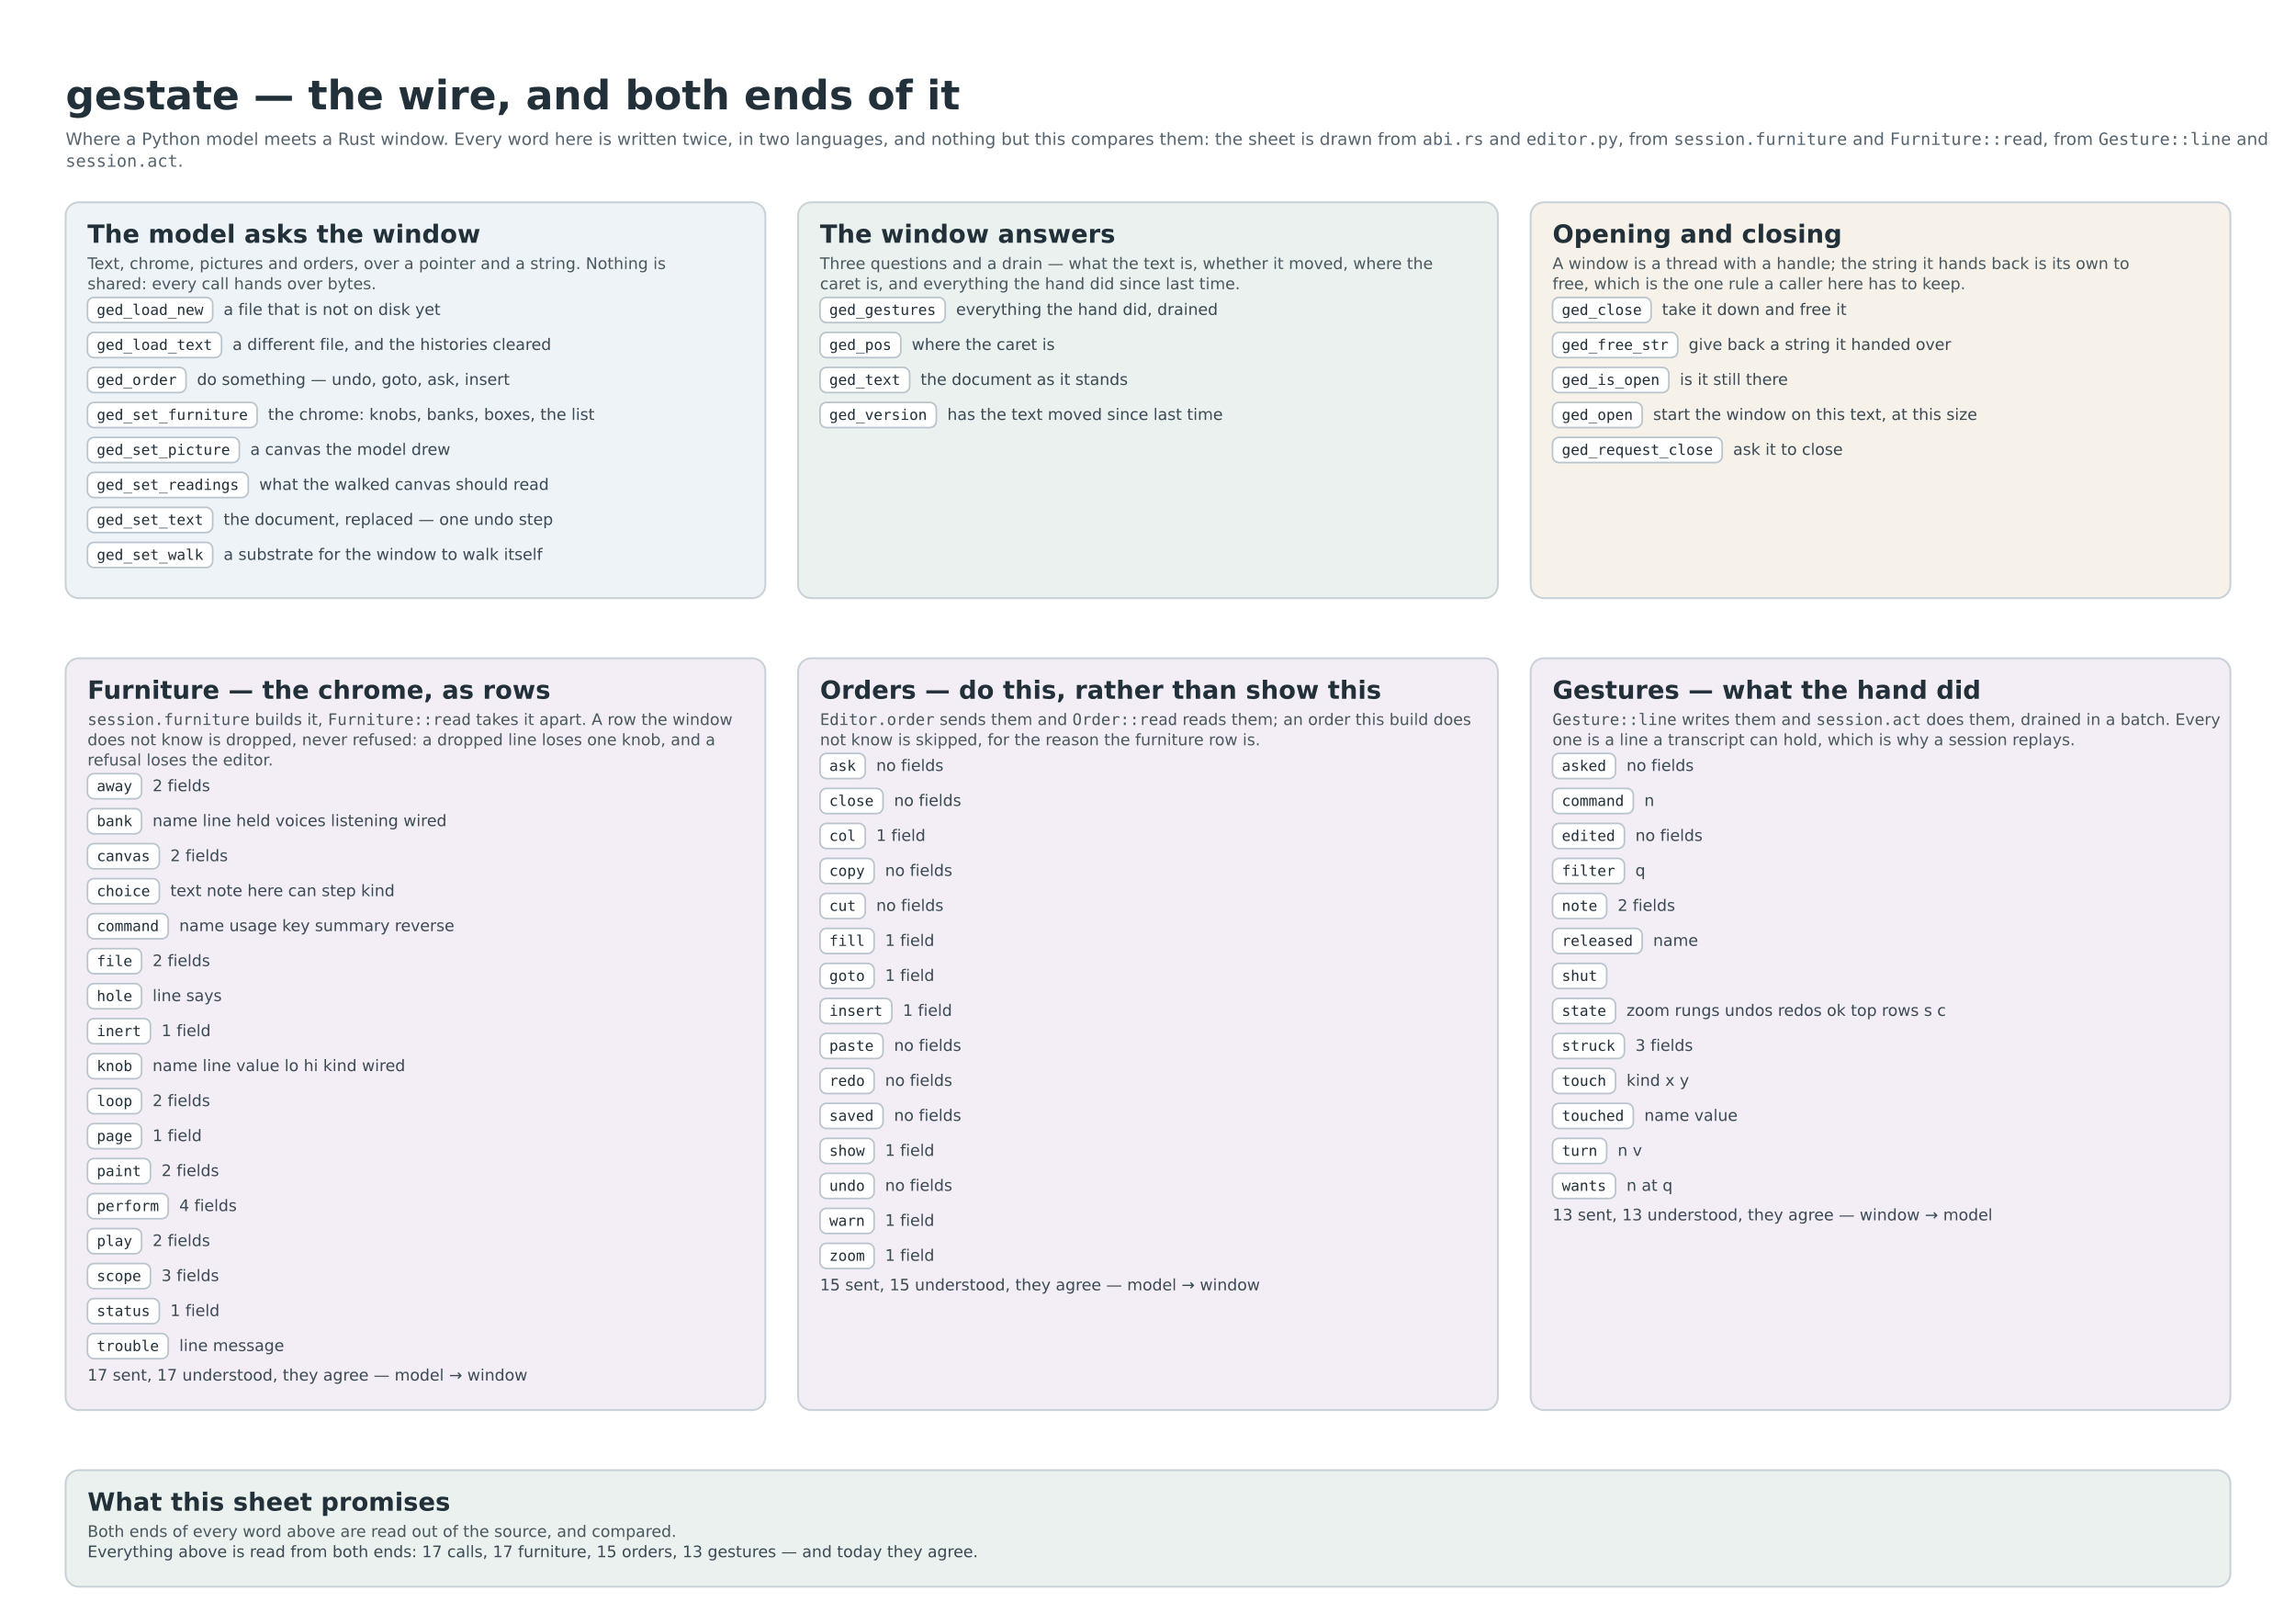
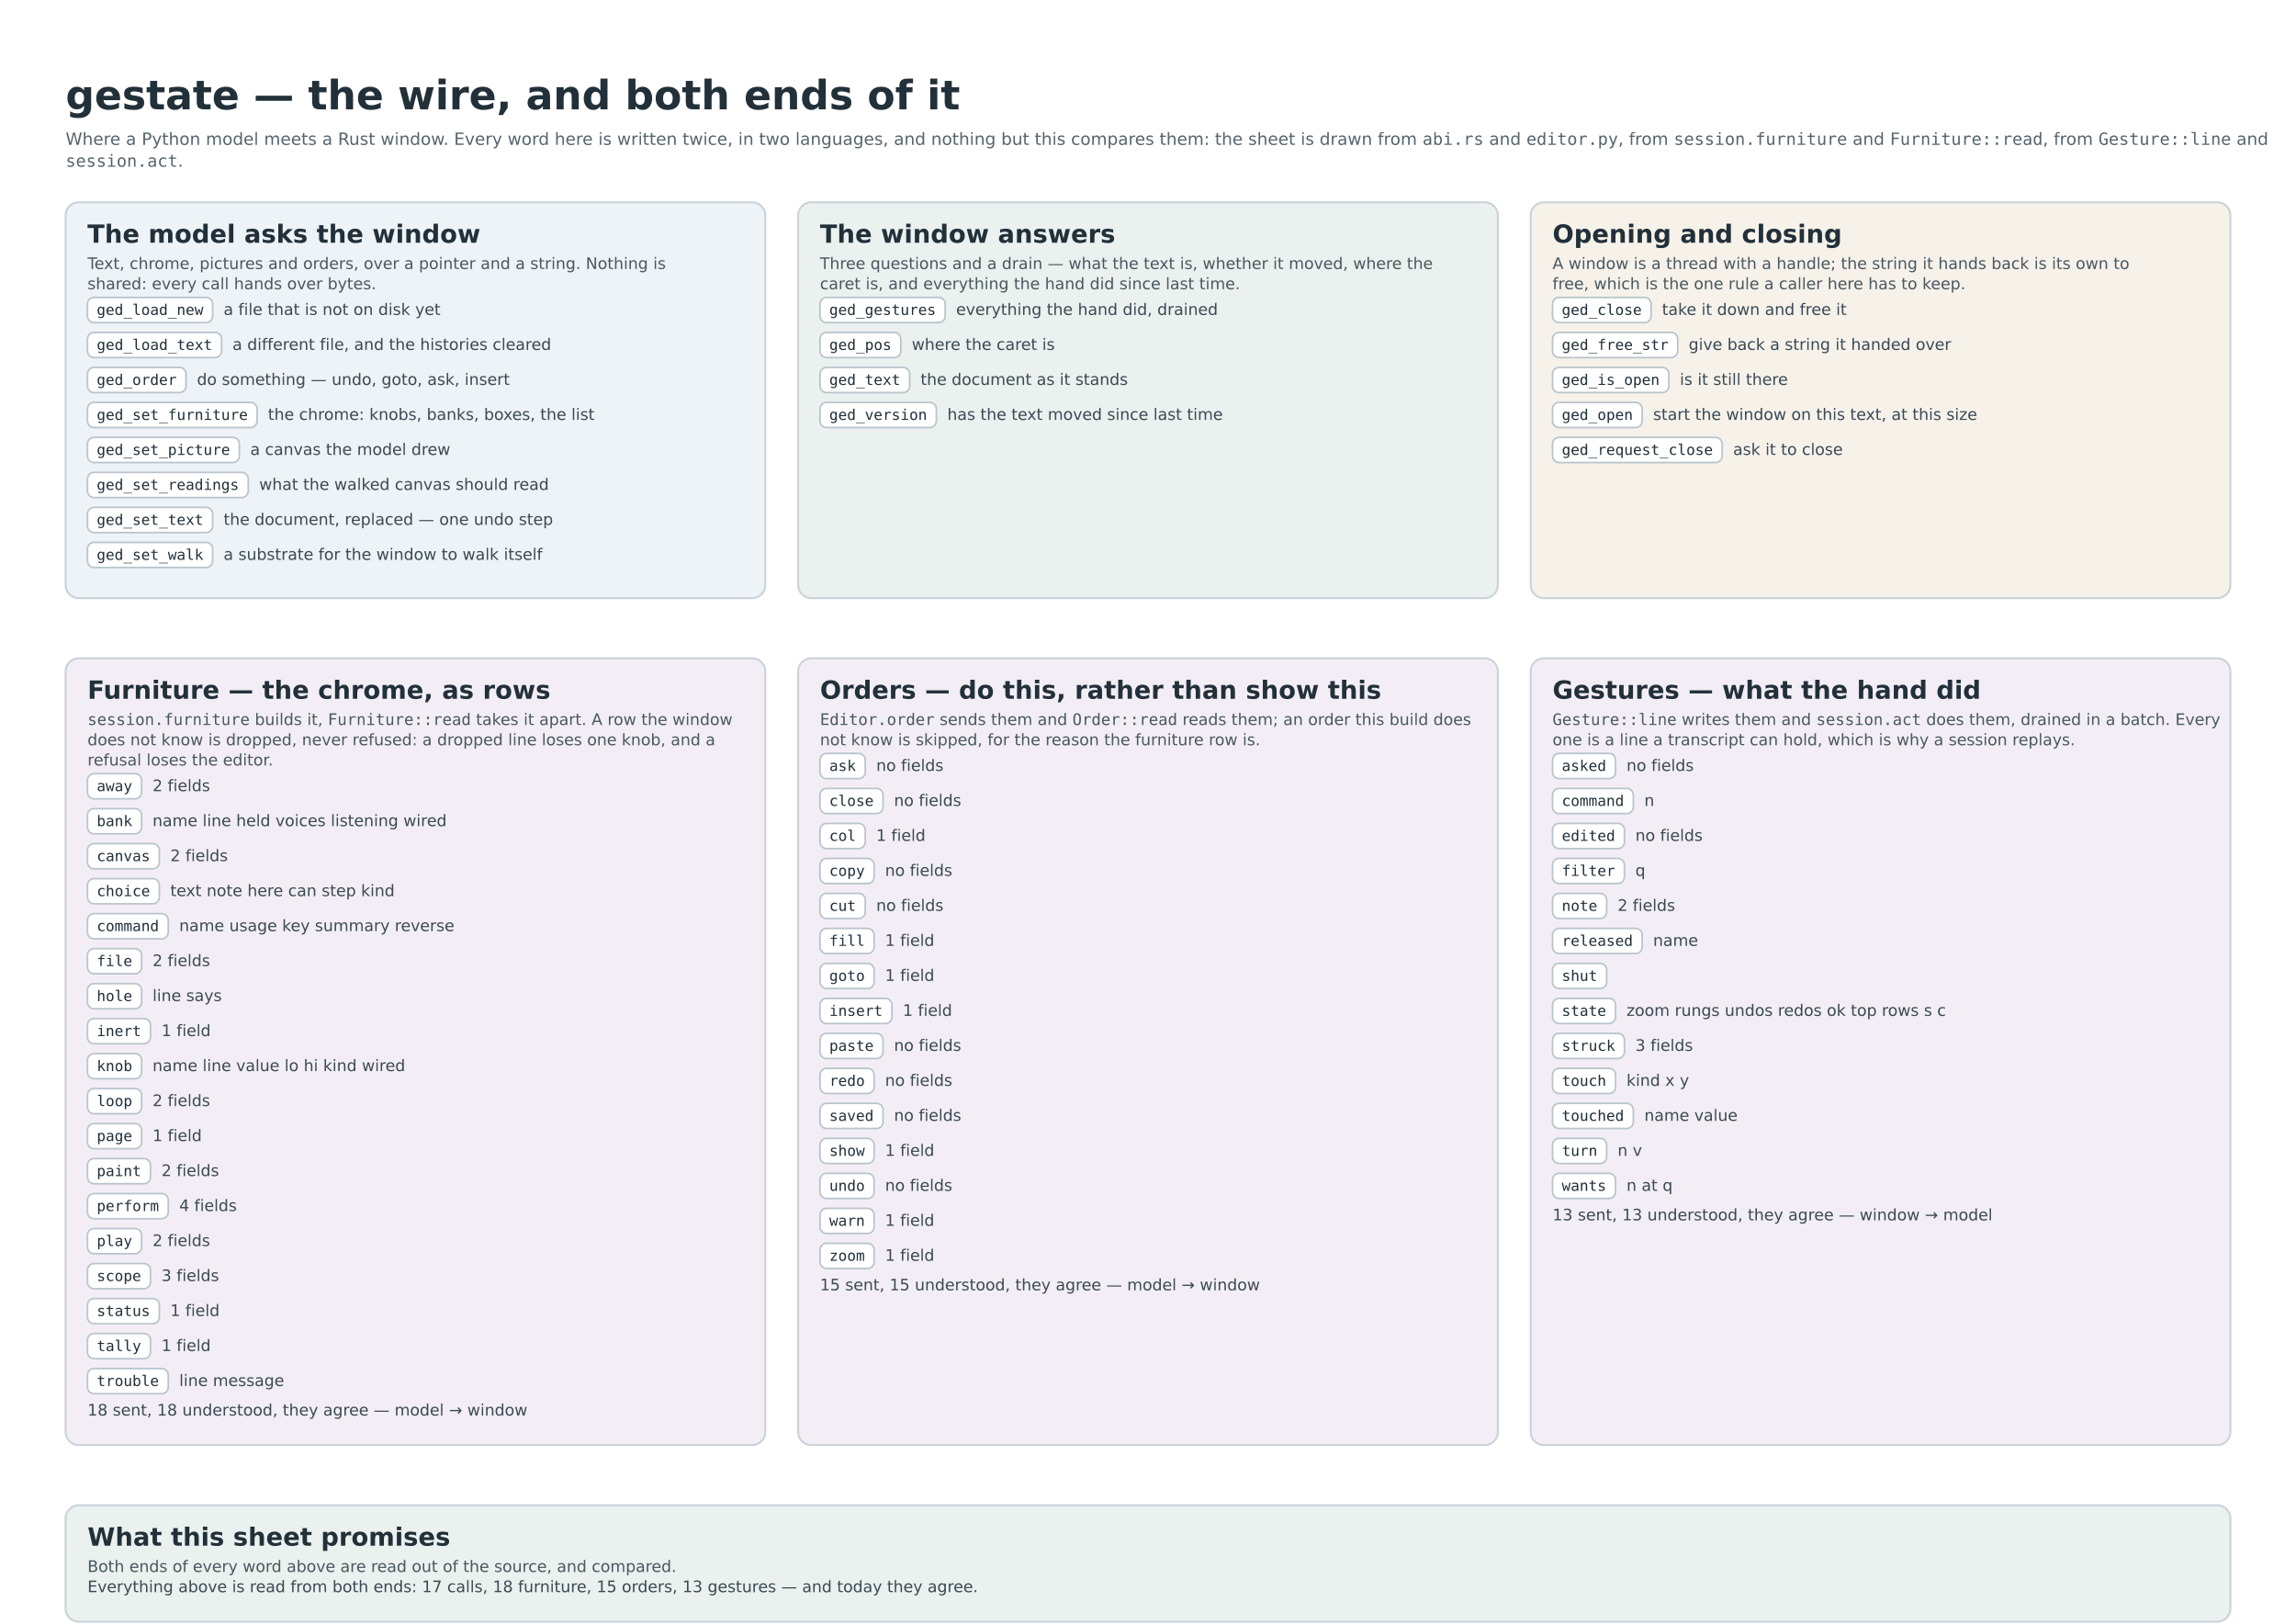
<svg xmlns="http://www.w3.org/2000/svg" width="420mm" height="297mm" viewBox="0 0 420 297">
  <defs>
    <marker id="tip" viewBox="0 0 10 10" refX="9" refY="5" markerWidth="5" markerHeight="5" orient="auto-start-reverse">
      <path d="M 0 1 L 9 5 L 0 9 z" fill="#3b4a55" />
    </marker>
  </defs>
  <style>
  text { font-family: 'DejaVu Sans', Verdana, sans-serif; fill: #22303a; }
  .mono, .chiptext { font-family: 'DejaVu Sans Mono', Consolas, monospace; }
  .title { font-size: 7.4px; font-weight: 700; }
  .subtitle { font-size: 3.1px; fill: #55646e; }
  .foot { font-size: 2.7px; fill: #6b7982; }
  .stamp { font-size: 2.9px; fill: #8a97a0; text-anchor: end; font-family: 'DejaVu Sans Mono', Consolas, monospace; }
  .lane { stroke: #c9d2d8; stroke-width: 0.35; }
  .lanetitle { font-size: 4.6px; font-weight: 700; }
  .step { font-size: 3.6px; font-weight: 700; }
  .stepnum { font-size: 3.2px; fill: #93a2ab; }
  .home { font-size: 2.6px; fill: #6b7982; text-anchor: end; }
  .refuses { font-size: 2.6px; fill: #8a5a5a; }
  .note { font-size: 2.9px; fill: #4a5860; }
  .extra { font-size: 2.9px; fill: #3b4a55; }
  .chip { fill: #ffffff; stroke: #b9c4cc; stroke-width: 0.3; }
  .chiptext { font-size: 2.7px; text-anchor: middle; }
  .edge { stroke: #3b4a55; stroke-width: 0.55; fill: none; }
  .edgetext { font-size: 2.7px; fill: #3b4a55; text-anchor: middle; }
</style>
  <rect x="0" y="0" width="420" height="297" fill="#ffffff" />
  <text class="title" x="12.00" y="20.00">gestate — the wire, and both ends of it</text>
  <text class="subtitle" x="12.00" y="26.50">Where a Python model meets a Rust window. Every word here is written twice, in two languages, and nothing but this compares them: the sheet is drawn from <tspan class="mono">abi.rs</tspan> and <tspan class="mono">editor.py</tspan>, from <tspan class="mono">session.furniture</tspan> and <tspan class="mono">Furniture::read</tspan>, from <tspan class="mono">Gesture::line</tspan> and</text>
  <text class="subtitle" x="12.00" y="30.50">
    <tspan class="mono">session.act</tspan>.</text>
  <text class="foot" x="12.00" y="287.00">
    <tspan class="mono">test_atlas.py</tspan> fails when the two ends disagree — a word sent and never read, a call declared with the wrong arity, a type that means something else on the other side. This is the one sheet that is a test as well as a picture.</text>
-   <text class="stamp" x="408.00" y="287.00">gestate db44d4f · 2026-08-16+</text>
+   <text class="stamp" x="408.00" y="287.00">gestate a55c4dc · 2026-08-16+</text>
  <rect class="lane" x="12.00" y="37.00" width="128.00" height="72.40" rx="2.4" style="fill:#eef3f7" />
  <text class="lanetitle" x="16.00" y="44.40">The model asks the window</text>
  <text class="note" x="16.00" y="49.20">Text, chrome, pictures and orders, over a pointer and a string. Nothing is</text>
  <text class="note" x="16.00" y="52.90">shared: every call hands over bytes.</text>
  <rect class="chip" x="16.00" y="54.40" width="22.90" height="4.6" rx="1.2" />
  <text class="chiptext" x="27.45" y="57.60">ged_load_new</text>
  <text class="extra" x="40.90" y="57.60">a file that is not on disk yet</text>
  <rect class="chip" x="16.00" y="60.80" width="24.53" height="4.6" rx="1.2" />
  <text class="chiptext" x="28.27" y="64.00">ged_load_text</text>
  <text class="extra" x="42.53" y="64.00">a different file, and the histories cleared</text>
  <rect class="chip" x="16.00" y="67.20" width="18.03" height="4.6" rx="1.2" />
  <text class="chiptext" x="25.01" y="70.40">ged_order</text>
  <text class="extra" x="36.03" y="70.40">do something — undo, goto, ask, insert</text>
  <rect class="chip" x="16.00" y="73.60" width="31.03" height="4.6" rx="1.2" />
  <text class="chiptext" x="31.52" y="76.80">ged_set_furniture</text>
  <text class="extra" x="49.03" y="76.80">the chrome: knobs, banks, boxes, the list</text>
  <rect class="chip" x="16.00" y="80.00" width="27.78" height="4.6" rx="1.2" />
  <text class="chiptext" x="29.89" y="83.20">ged_set_picture</text>
  <text class="extra" x="45.78" y="83.20">a canvas the model drew</text>
  <rect class="chip" x="16.00" y="86.40" width="29.41" height="4.6" rx="1.2" />
  <text class="chiptext" x="30.70" y="89.60">ged_set_readings</text>
  <text class="extra" x="47.41" y="89.60">what the walked canvas should read</text>
  <rect class="chip" x="16.00" y="92.80" width="22.90" height="4.6" rx="1.2" />
  <text class="chiptext" x="27.45" y="96.00">ged_set_text</text>
  <text class="extra" x="40.90" y="96.00">the document, replaced — one undo step</text>
  <rect class="chip" x="16.00" y="99.20" width="22.90" height="4.6" rx="1.2" />
  <text class="chiptext" x="27.45" y="102.40">ged_set_walk</text>
  <text class="extra" x="40.90" y="102.40">a substrate for the window to walk itself</text>
  <rect class="lane" x="146.00" y="37.00" width="128.00" height="72.40" rx="2.4" style="fill:#eaf1ee" />
  <text class="lanetitle" x="150.00" y="44.40">The window answers</text>
  <text class="note" x="150.00" y="49.20">Three questions and a drain — what the text is, whether it moved, where the</text>
  <text class="note" x="150.00" y="52.90">caret is, and everything the hand did since last time.</text>
  <rect class="chip" x="150.00" y="54.40" width="22.90" height="4.6" rx="1.2" />
  <text class="chiptext" x="161.45" y="57.60">ged_gestures</text>
  <text class="extra" x="174.90" y="57.60">everything the hand did, drained</text>
  <rect class="chip" x="150.00" y="60.80" width="14.78" height="4.6" rx="1.2" />
  <text class="chiptext" x="157.39" y="64.00">ged_pos</text>
  <text class="extra" x="166.78" y="64.00">where the caret is</text>
  <rect class="chip" x="150.00" y="67.20" width="16.40" height="4.6" rx="1.2" />
  <text class="chiptext" x="158.20" y="70.40">ged_text</text>
  <text class="extra" x="168.40" y="70.40">the document as it stands</text>
  <rect class="chip" x="150.00" y="73.60" width="21.28" height="4.6" rx="1.2" />
  <text class="chiptext" x="160.64" y="76.80">ged_version</text>
  <text class="extra" x="173.28" y="76.80">has the text moved since last time</text>
  <rect class="lane" x="280.00" y="37.00" width="128.00" height="72.40" rx="2.4" style="fill:#f6f2ea" />
  <text class="lanetitle" x="284.00" y="44.40">Opening and closing</text>
  <text class="note" x="284.00" y="49.20">A window is a thread with a handle; the string it hands back is its own to</text>
  <text class="note" x="284.00" y="52.90">free, which is the one rule a caller here has to keep.</text>
  <rect class="chip" x="284.00" y="54.40" width="18.03" height="4.6" rx="1.2" />
  <text class="chiptext" x="293.01" y="57.60">ged_close</text>
  <text class="extra" x="304.03" y="57.60">take it down and free it</text>
  <rect class="chip" x="284.00" y="60.80" width="22.90" height="4.6" rx="1.2" />
  <text class="chiptext" x="295.45" y="64.00">ged_free_str</text>
  <text class="extra" x="308.90" y="64.00">give back a string it handed over</text>
  <rect class="chip" x="284.00" y="67.20" width="21.28" height="4.6" rx="1.2" />
  <text class="chiptext" x="294.64" y="70.40">ged_is_open</text>
  <text class="extra" x="307.28" y="70.40">is it still there</text>
  <rect class="chip" x="284.00" y="73.60" width="16.40" height="4.6" rx="1.2" />
  <text class="chiptext" x="292.20" y="76.80">ged_open</text>
  <text class="extra" x="302.40" y="76.80">start the window on this text, at this size</text>
  <rect class="chip" x="284.00" y="80.00" width="31.03" height="4.6" rx="1.2" />
  <text class="chiptext" x="299.52" y="83.20">ged_request_close</text>
  <text class="extra" x="317.03" y="83.20">ask it to close</text>
-   <rect class="lane" x="12.00" y="120.40" width="128.00" height="137.50" rx="2.4" style="fill:#f3eef5" />
+   <rect class="lane" x="12.00" y="120.40" width="128.00" height="143.90" rx="2.4" style="fill:#f3eef5" />
  <text class="lanetitle" x="16.00" y="127.80">Furniture — the chrome, as rows</text>
  <text class="note" x="16.00" y="132.60">
    <tspan class="mono">session.furniture</tspan> builds it, <tspan class="mono">Furniture::read</tspan> takes it apart. A row the window</text>
  <text class="note" x="16.00" y="136.30">does not know is dropped, never refused: a dropped line loses one knob, and a</text>
  <text class="note" x="16.00" y="140.00">refusal loses the editor.</text>
  <rect class="chip" x="16.00" y="141.50" width="9.90" height="4.6" rx="1.2" />
  <text class="chiptext" x="20.95" y="144.70">away</text>
  <text class="extra" x="27.90" y="144.70">2 fields</text>
  <rect class="chip" x="16.00" y="147.90" width="9.90" height="4.6" rx="1.2" />
  <text class="chiptext" x="20.95" y="151.10">bank</text>
  <text class="extra" x="27.90" y="151.10">name line held voices listening wired</text>
  <rect class="chip" x="16.00" y="154.30" width="13.15" height="4.6" rx="1.2" />
  <text class="chiptext" x="22.58" y="157.50">canvas</text>
  <text class="extra" x="31.15" y="157.50">2 fields</text>
  <rect class="chip" x="16.00" y="160.70" width="13.15" height="4.6" rx="1.2" />
  <text class="chiptext" x="22.58" y="163.90">choice</text>
  <text class="extra" x="31.15" y="163.90">text note here can step kind</text>
  <rect class="chip" x="16.00" y="167.10" width="14.78" height="4.6" rx="1.2" />
  <text class="chiptext" x="23.39" y="170.30">command</text>
  <text class="extra" x="32.78" y="170.30">name usage key summary reverse</text>
  <rect class="chip" x="16.00" y="173.50" width="9.90" height="4.6" rx="1.2" />
  <text class="chiptext" x="20.95" y="176.70">file</text>
  <text class="extra" x="27.90" y="176.70">2 fields</text>
  <rect class="chip" x="16.00" y="179.90" width="9.90" height="4.6" rx="1.2" />
  <text class="chiptext" x="20.95" y="183.10">hole</text>
  <text class="extra" x="27.90" y="183.10">line says</text>
  <rect class="chip" x="16.00" y="186.30" width="11.53" height="4.6" rx="1.2" />
  <text class="chiptext" x="21.76" y="189.50">inert</text>
  <text class="extra" x="29.53" y="189.50">1 field</text>
  <rect class="chip" x="16.00" y="192.70" width="9.90" height="4.6" rx="1.2" />
  <text class="chiptext" x="20.95" y="195.90">knob</text>
  <text class="extra" x="27.90" y="195.90">name line value lo hi kind wired</text>
  <rect class="chip" x="16.00" y="199.10" width="9.90" height="4.6" rx="1.2" />
  <text class="chiptext" x="20.95" y="202.30">loop</text>
  <text class="extra" x="27.90" y="202.30">2 fields</text>
  <rect class="chip" x="16.00" y="205.50" width="9.90" height="4.6" rx="1.2" />
  <text class="chiptext" x="20.95" y="208.70">page</text>
  <text class="extra" x="27.90" y="208.70">1 field</text>
  <rect class="chip" x="16.00" y="211.90" width="11.53" height="4.6" rx="1.2" />
  <text class="chiptext" x="21.76" y="215.10">paint</text>
  <text class="extra" x="29.53" y="215.10">2 fields</text>
  <rect class="chip" x="16.00" y="218.30" width="14.78" height="4.6" rx="1.2" />
  <text class="chiptext" x="23.39" y="221.50">perform</text>
  <text class="extra" x="32.78" y="221.50">4 fields</text>
  <rect class="chip" x="16.00" y="224.70" width="9.90" height="4.6" rx="1.2" />
  <text class="chiptext" x="20.95" y="227.90">play</text>
  <text class="extra" x="27.90" y="227.90">2 fields</text>
  <rect class="chip" x="16.00" y="231.10" width="11.53" height="4.6" rx="1.2" />
  <text class="chiptext" x="21.76" y="234.30">scope</text>
  <text class="extra" x="29.53" y="234.30">3 fields</text>
  <rect class="chip" x="16.00" y="237.50" width="13.15" height="4.6" rx="1.2" />
  <text class="chiptext" x="22.58" y="240.70">status</text>
  <text class="extra" x="31.15" y="240.70">1 field</text>
-   <rect class="chip" x="16.00" y="243.90" width="14.78" height="4.6" rx="1.2" />
-   <text class="chiptext" x="23.39" y="247.10">trouble</text>
-   <text class="extra" x="32.78" y="247.10">line message</text>
-   <text class="extra" x="16.00" y="252.50">17 sent, 17 understood, they agree — model → window</text>
-   <rect class="lane" x="146.00" y="120.40" width="128.00" height="137.50" rx="2.4" style="fill:#f3eef5" />
+   <rect class="chip" x="16.00" y="243.90" width="11.53" height="4.6" rx="1.2" />
+   <text class="chiptext" x="21.76" y="247.10">tally</text>
+   <text class="extra" x="29.53" y="247.10">1 field</text>
+   <rect class="chip" x="16.00" y="250.30" width="14.78" height="4.6" rx="1.2" />
+   <text class="chiptext" x="23.39" y="253.50">trouble</text>
+   <text class="extra" x="32.78" y="253.50">line message</text>
+   <text class="extra" x="16.00" y="258.90">18 sent, 18 understood, they agree — model → window</text>
+   <rect class="lane" x="146.00" y="120.40" width="128.00" height="143.90" rx="2.4" style="fill:#f3eef5" />
  <text class="lanetitle" x="150.00" y="127.80">Orders — do this, rather than show this</text>
  <text class="note" x="150.00" y="132.60">
    <tspan class="mono">Editor.order</tspan> sends them and <tspan class="mono">Order::read</tspan> reads them; an order this build does</text>
  <text class="note" x="150.00" y="136.30">not know is skipped, for the reason the furniture row is.</text>
  <rect class="chip" x="150.00" y="137.80" width="8.28" height="4.6" rx="1.2" />
  <text class="chiptext" x="154.14" y="141.00">ask</text>
  <text class="extra" x="160.28" y="141.00">no fields</text>
  <rect class="chip" x="150.00" y="144.20" width="11.53" height="4.6" rx="1.2" />
  <text class="chiptext" x="155.76" y="147.40">close</text>
  <text class="extra" x="163.53" y="147.40">no fields</text>
  <rect class="chip" x="150.00" y="150.60" width="8.28" height="4.6" rx="1.2" />
  <text class="chiptext" x="154.14" y="153.80">col</text>
  <text class="extra" x="160.28" y="153.80">1 field</text>
  <rect class="chip" x="150.00" y="157.00" width="9.90" height="4.6" rx="1.2" />
  <text class="chiptext" x="154.95" y="160.20">copy</text>
  <text class="extra" x="161.90" y="160.20">no fields</text>
  <rect class="chip" x="150.00" y="163.40" width="8.28" height="4.6" rx="1.2" />
  <text class="chiptext" x="154.14" y="166.60">cut</text>
  <text class="extra" x="160.28" y="166.60">no fields</text>
  <rect class="chip" x="150.00" y="169.80" width="9.90" height="4.6" rx="1.2" />
  <text class="chiptext" x="154.95" y="173.00">fill</text>
  <text class="extra" x="161.90" y="173.00">1 field</text>
  <rect class="chip" x="150.00" y="176.20" width="9.90" height="4.6" rx="1.2" />
  <text class="chiptext" x="154.95" y="179.40">goto</text>
  <text class="extra" x="161.90" y="179.40">1 field</text>
  <rect class="chip" x="150.00" y="182.60" width="13.15" height="4.6" rx="1.2" />
  <text class="chiptext" x="156.58" y="185.80">insert</text>
  <text class="extra" x="165.15" y="185.80">1 field</text>
  <rect class="chip" x="150.00" y="189.00" width="11.53" height="4.6" rx="1.2" />
  <text class="chiptext" x="155.76" y="192.20">paste</text>
  <text class="extra" x="163.53" y="192.20">no fields</text>
  <rect class="chip" x="150.00" y="195.40" width="9.90" height="4.6" rx="1.2" />
  <text class="chiptext" x="154.95" y="198.60">redo</text>
  <text class="extra" x="161.90" y="198.60">no fields</text>
  <rect class="chip" x="150.00" y="201.80" width="11.53" height="4.6" rx="1.2" />
  <text class="chiptext" x="155.76" y="205.00">saved</text>
  <text class="extra" x="163.53" y="205.00">no fields</text>
  <rect class="chip" x="150.00" y="208.20" width="9.90" height="4.6" rx="1.2" />
  <text class="chiptext" x="154.95" y="211.40">show</text>
  <text class="extra" x="161.90" y="211.40">1 field</text>
  <rect class="chip" x="150.00" y="214.60" width="9.90" height="4.6" rx="1.2" />
  <text class="chiptext" x="154.95" y="217.80">undo</text>
  <text class="extra" x="161.90" y="217.80">no fields</text>
  <rect class="chip" x="150.00" y="221.00" width="9.90" height="4.6" rx="1.2" />
  <text class="chiptext" x="154.95" y="224.20">warn</text>
  <text class="extra" x="161.90" y="224.20">1 field</text>
  <rect class="chip" x="150.00" y="227.40" width="9.90" height="4.6" rx="1.2" />
  <text class="chiptext" x="154.95" y="230.60">zoom</text>
  <text class="extra" x="161.90" y="230.60">1 field</text>
  <text class="extra" x="150.00" y="236.00">15 sent, 15 understood, they agree — model → window</text>
-   <rect class="lane" x="280.00" y="120.40" width="128.00" height="137.50" rx="2.4" style="fill:#f3eef5" />
+   <rect class="lane" x="280.00" y="120.40" width="128.00" height="143.90" rx="2.4" style="fill:#f3eef5" />
  <text class="lanetitle" x="284.00" y="127.80">Gestures — what the hand did</text>
  <text class="note" x="284.00" y="132.60">
    <tspan class="mono">Gesture::line</tspan> writes them and <tspan class="mono">session.act</tspan> does them, drained in a batch. Every</text>
  <text class="note" x="284.00" y="136.30">one is a line a transcript can hold, which is why a session replays.</text>
  <rect class="chip" x="284.00" y="137.80" width="11.53" height="4.6" rx="1.2" />
  <text class="chiptext" x="289.76" y="141.00">asked</text>
  <text class="extra" x="297.53" y="141.00">no fields</text>
  <rect class="chip" x="284.00" y="144.20" width="14.78" height="4.6" rx="1.2" />
  <text class="chiptext" x="291.39" y="147.40">command</text>
  <text class="extra" x="300.78" y="147.40">n</text>
  <rect class="chip" x="284.00" y="150.60" width="13.15" height="4.6" rx="1.2" />
  <text class="chiptext" x="290.58" y="153.80">edited</text>
  <text class="extra" x="299.15" y="153.80">no fields</text>
  <rect class="chip" x="284.00" y="157.00" width="13.15" height="4.6" rx="1.2" />
  <text class="chiptext" x="290.58" y="160.20">filter</text>
  <text class="extra" x="299.15" y="160.20">q</text>
  <rect class="chip" x="284.00" y="163.40" width="9.90" height="4.6" rx="1.2" />
  <text class="chiptext" x="288.95" y="166.60">note</text>
  <text class="extra" x="295.90" y="166.60">2 fields</text>
  <rect class="chip" x="284.00" y="169.80" width="16.40" height="4.6" rx="1.2" />
  <text class="chiptext" x="292.20" y="173.00">released</text>
  <text class="extra" x="302.40" y="173.00">name</text>
  <rect class="chip" x="284.00" y="176.20" width="9.90" height="4.6" rx="1.2" />
  <text class="chiptext" x="288.95" y="179.40">shut</text>
  <text class="extra" x="295.90" y="179.40" />
  <rect class="chip" x="284.00" y="182.60" width="11.53" height="4.6" rx="1.2" />
  <text class="chiptext" x="289.76" y="185.80">state</text>
  <text class="extra" x="297.53" y="185.80">zoom rungs undos redos ok top rows s c</text>
  <rect class="chip" x="284.00" y="189.00" width="13.15" height="4.6" rx="1.2" />
  <text class="chiptext" x="290.58" y="192.20">struck</text>
  <text class="extra" x="299.15" y="192.20">3 fields</text>
  <rect class="chip" x="284.00" y="195.40" width="11.53" height="4.6" rx="1.2" />
  <text class="chiptext" x="289.76" y="198.60">touch</text>
  <text class="extra" x="297.53" y="198.60">kind x y</text>
  <rect class="chip" x="284.00" y="201.80" width="14.78" height="4.6" rx="1.2" />
  <text class="chiptext" x="291.39" y="205.00">touched</text>
  <text class="extra" x="300.78" y="205.00">name value</text>
  <rect class="chip" x="284.00" y="208.20" width="9.90" height="4.6" rx="1.2" />
  <text class="chiptext" x="288.95" y="211.40">turn</text>
  <text class="extra" x="295.90" y="211.40">n v</text>
  <rect class="chip" x="284.00" y="214.60" width="11.53" height="4.6" rx="1.2" />
  <text class="chiptext" x="289.76" y="217.80">wants</text>
  <text class="extra" x="297.53" y="217.80">n at q</text>
  <text class="extra" x="284.00" y="223.20">13 sent, 13 understood, they agree — window → model</text>
-   <rect class="lane" x="12.00" y="268.90" width="396.00" height="21.30" rx="2.4" style="fill:#eaf1ee" />
-   <text class="lanetitle" x="16.00" y="276.30">What this sheet promises</text>
-   <text class="note" x="16.00" y="281.10">Both ends of every word above are read out of the source, and compared.</text>
-   <text class="extra" x="16.00" y="284.80">Everything above is read from both ends: 17 calls, 17 furniture, 15 orders, 13 gestures — and today they agree.</text>
+   <rect class="lane" x="12.00" y="275.30" width="396.00" height="21.30" rx="2.4" style="fill:#eaf1ee" />
+   <text class="lanetitle" x="16.00" y="282.70">What this sheet promises</text>
+   <text class="note" x="16.00" y="287.50">Both ends of every word above are read out of the source, and compared.</text>
+   <text class="extra" x="16.00" y="291.20">Everything above is read from both ends: 17 calls, 18 furniture, 15 orders, 13 gestures — and today they agree.</text>
</svg>
